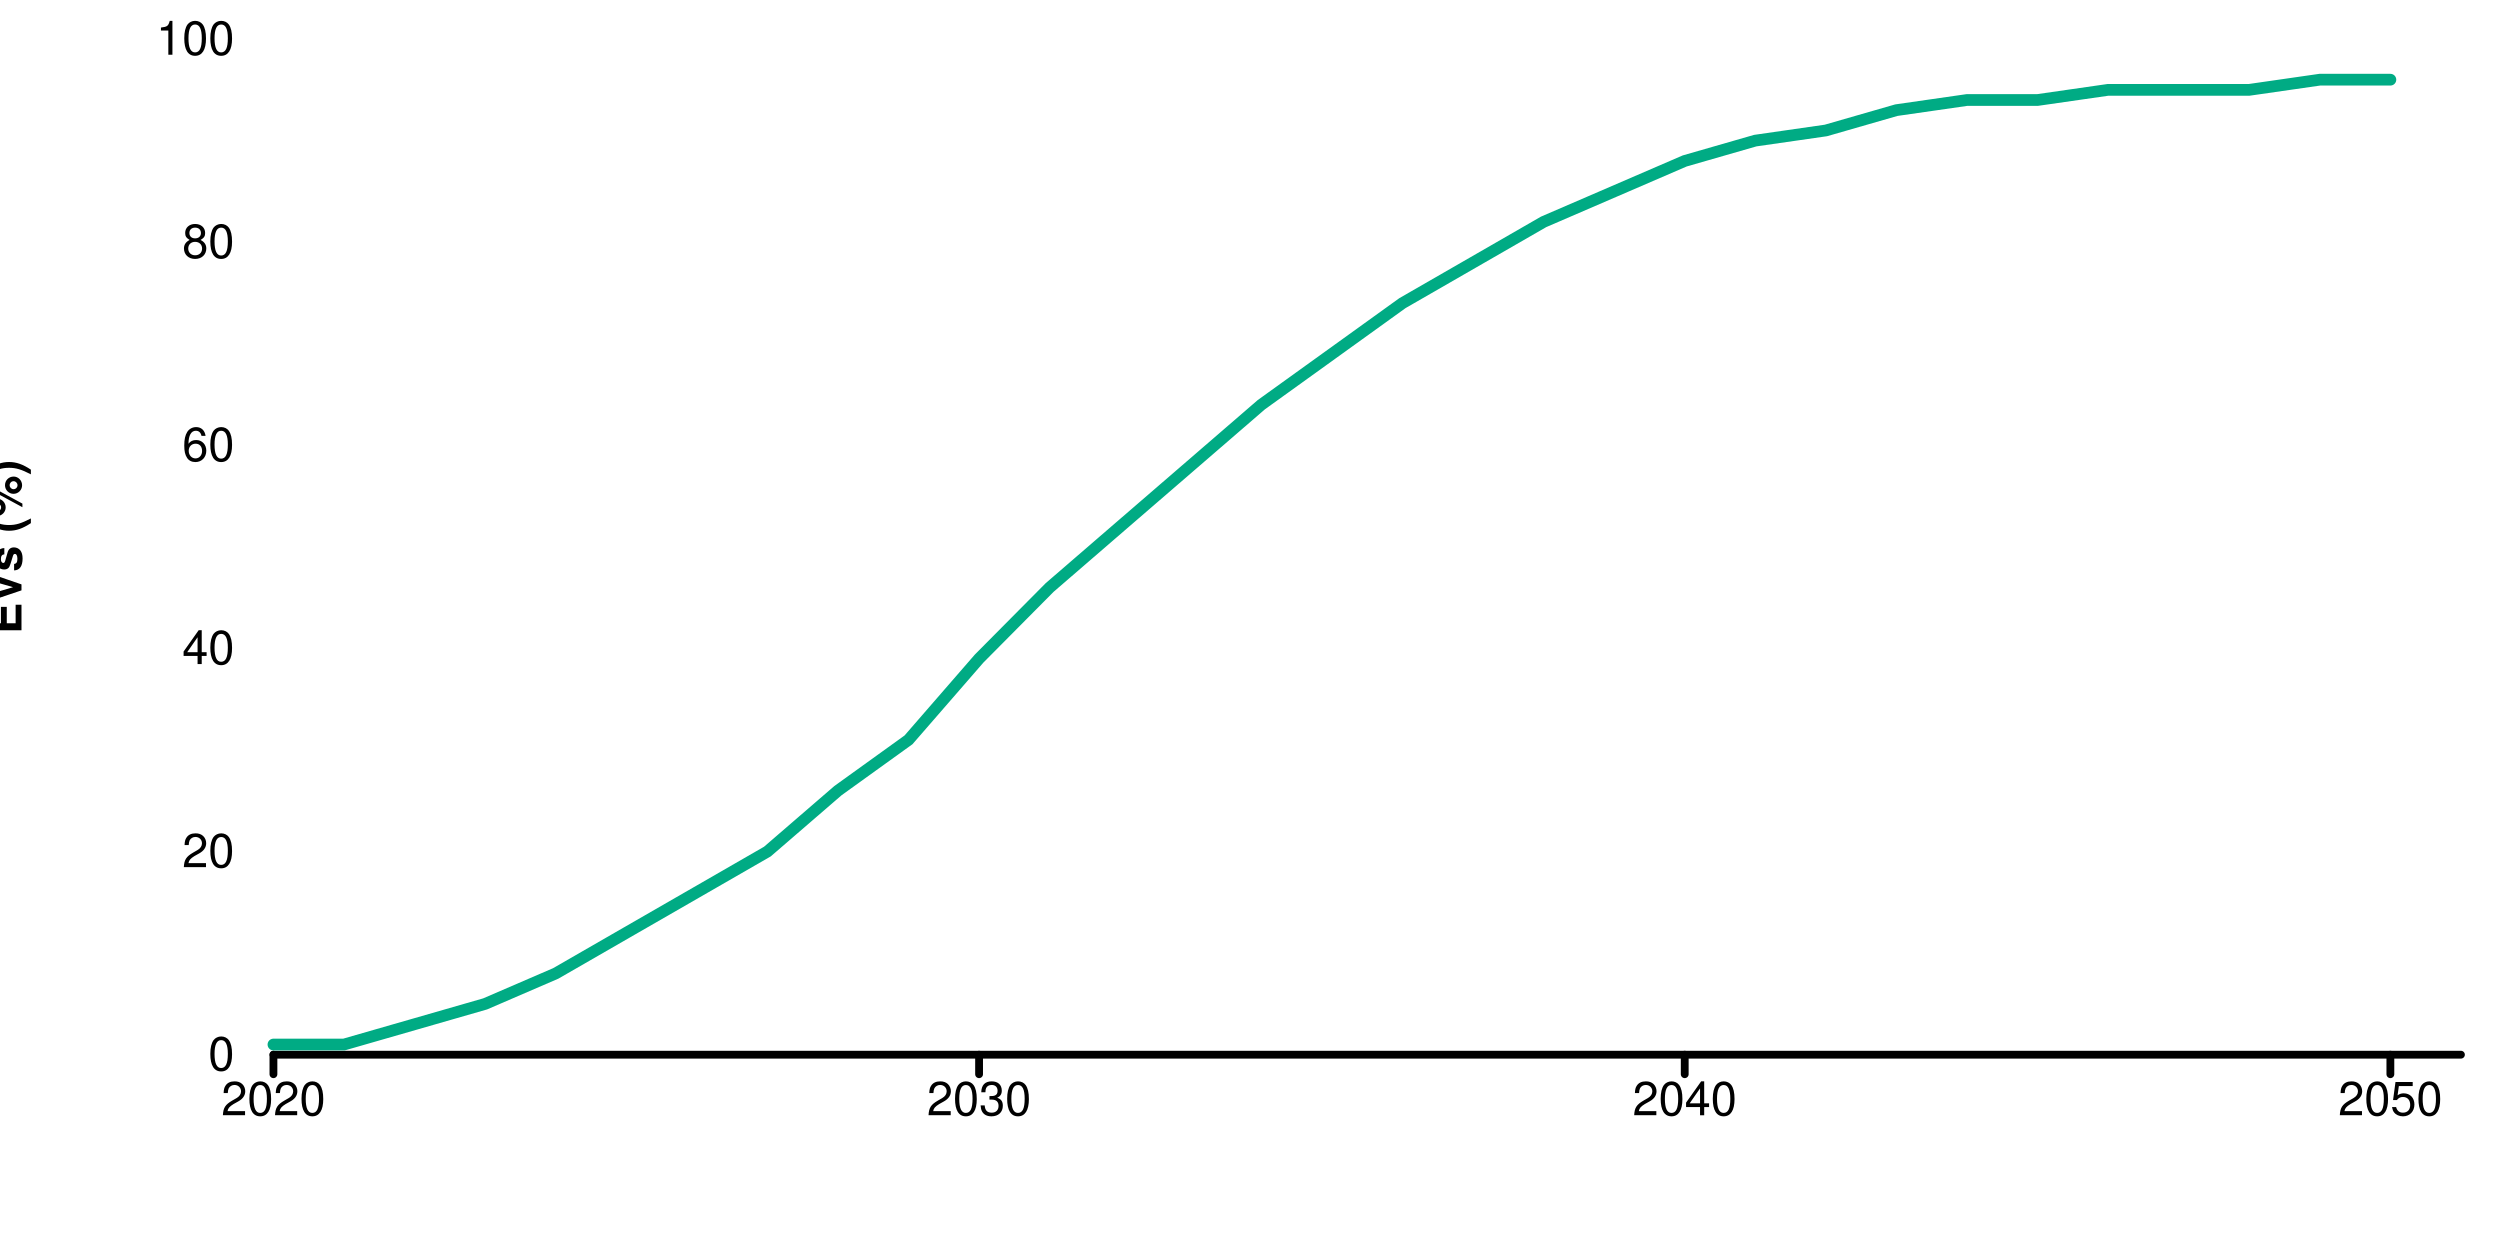
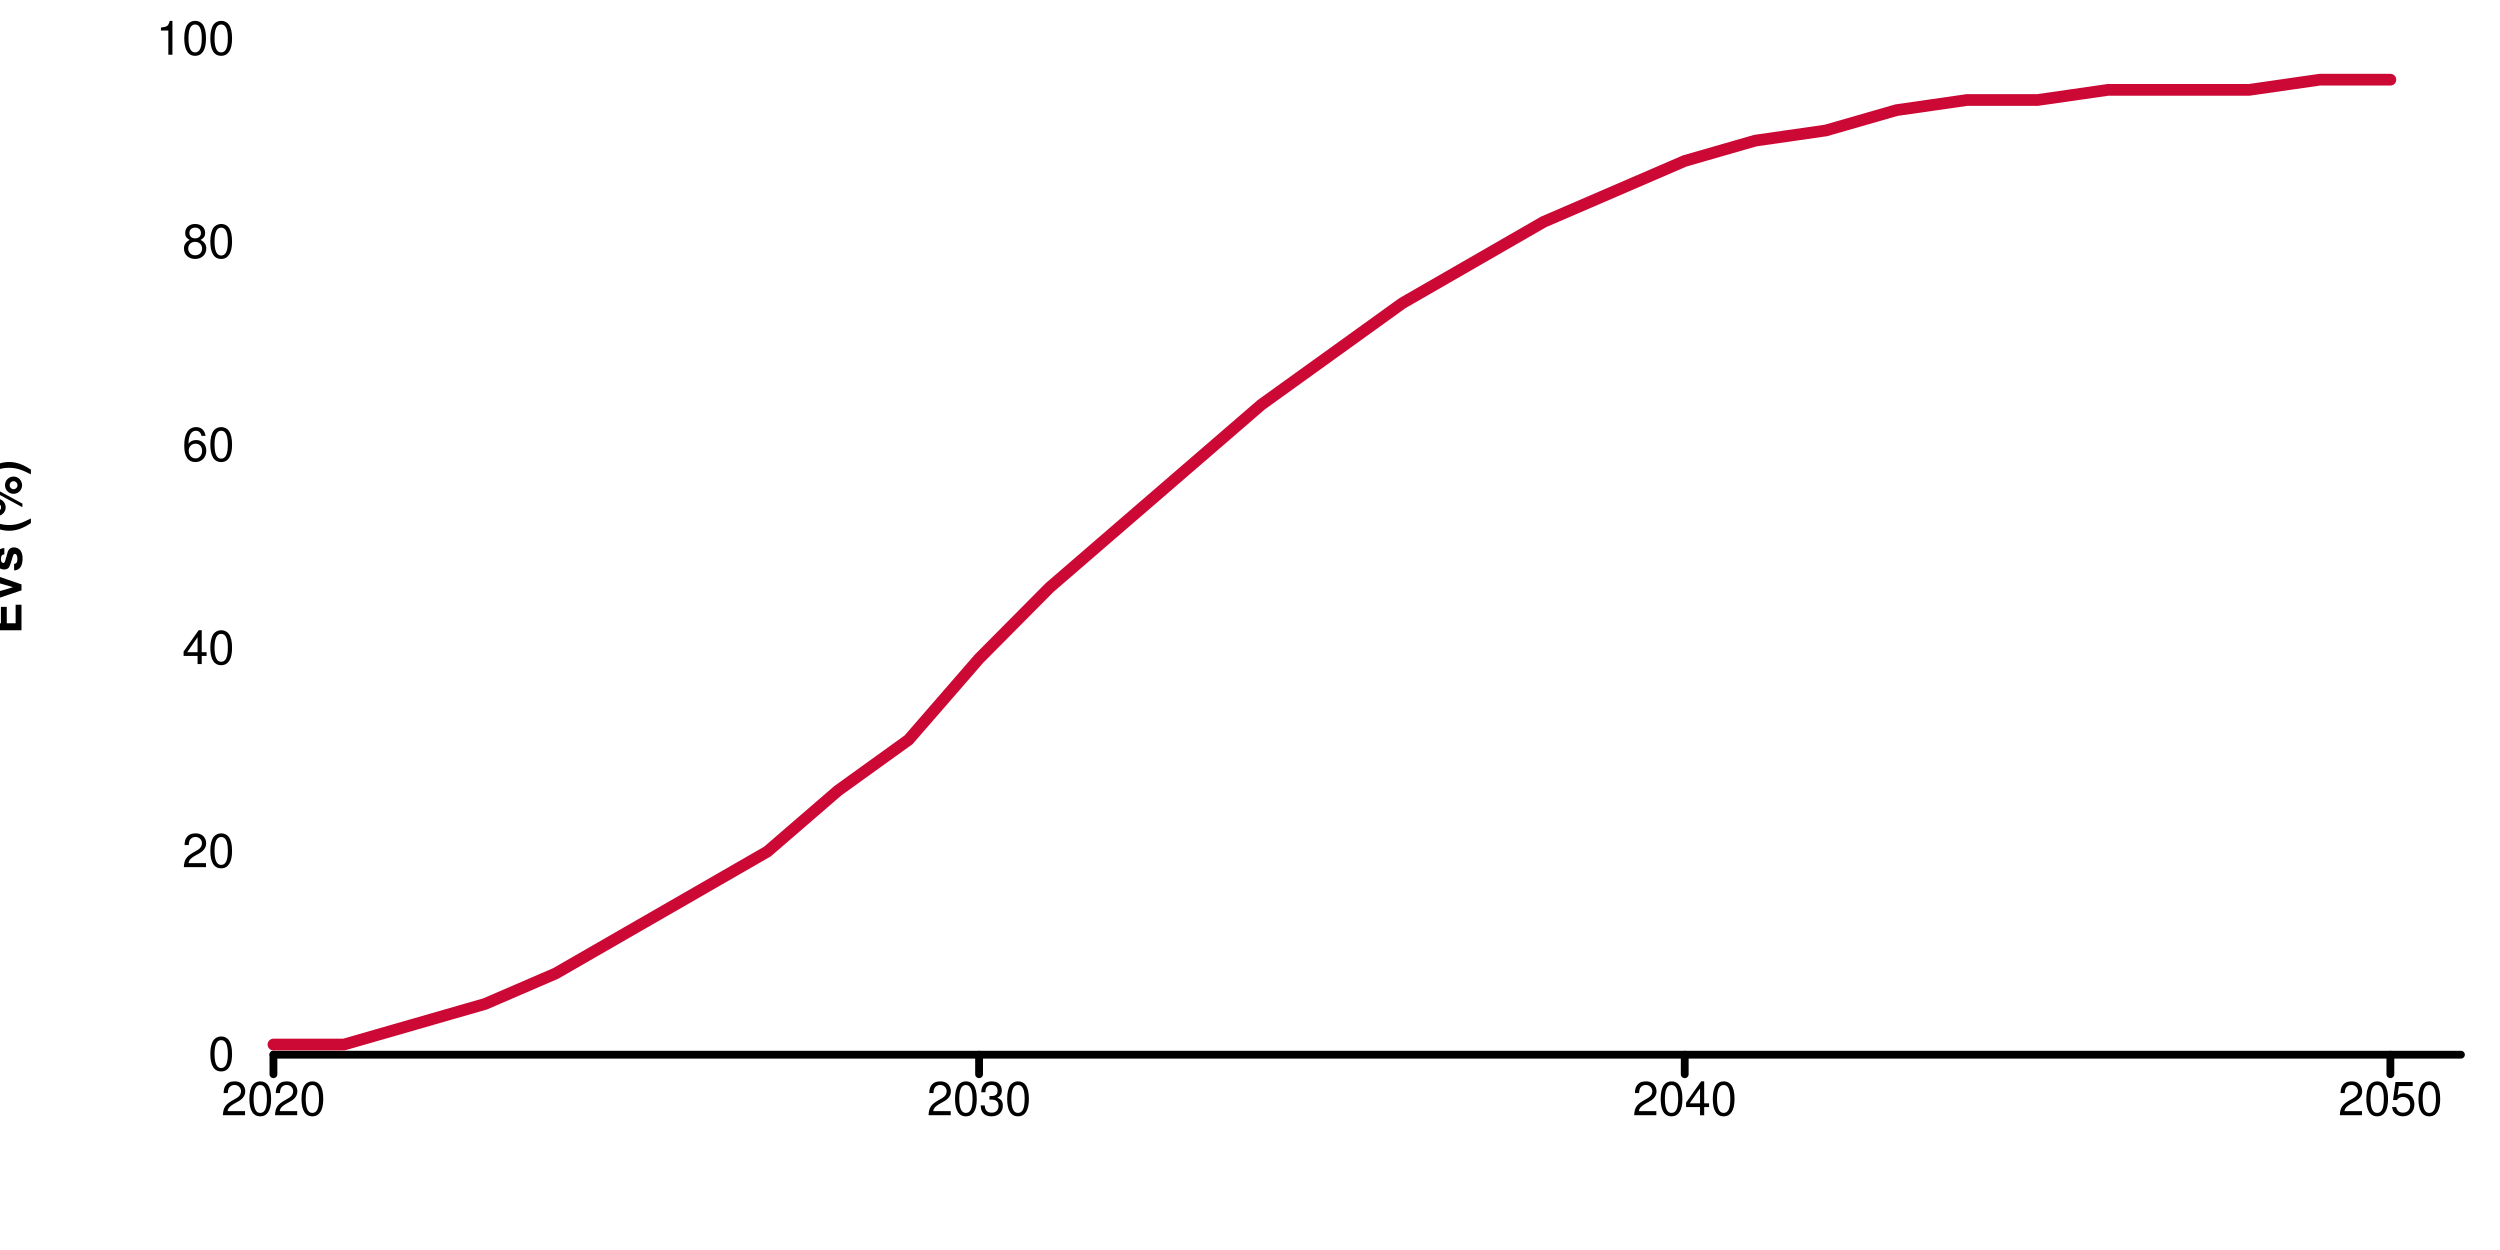
<svg xmlns="http://www.w3.org/2000/svg" width="640" height="320" viewBox="0 0 640 320" style="overflow:display" preserveAspectRatio="xMinYMin meet" overflow="visible">
  <defs>
    <style>
	.data-series path.line { fill-opacity: 0; }
	.data-series path.line.dotted { stroke-dasharray: 12 20 }
	.data-series circle { display: none; }
	.data-series:hover path.line, .data-series.on path.line { stroke-width: 5; }
	.data-series:hover circle, .data-series.on circle { display: inline; }
	.data-series circle:hover, .data-series circle.on { r: 6px!important; fill: black; }
	.grid { font-family: "Helvetica Neue",Helvetica,Arial,"Lucida Grande",sans-serif; }
	.grid line { stroke: rgb(0,0,0); stroke-width: 2; stroke-linecap: round; }
	.grid.grid-x text { text-anchor: middle; dominant-baseline: hanging; transform: translateY(10px); }
	.grid.grid-y text { text-anchor: end; dominant-baseline: middle; transform: translateX(-10px); }
	</style>
  </defs>
  <g class="grid grid-y">
    <line x1="70" y1="270" x2="630" y2="270" data-left="70" />
    <text x="70" y="270" text-anchor="end">0</text>
    <text x="70" y="218" text-anchor="end">20</text>
    <text x="70" y="166" text-anchor="end">40</text>
    <text x="70" y="114" text-anchor="end">60</text>
    <text x="70" y="62" text-anchor="end">80</text>
    <text x="70" y="10" text-anchor="end">100</text>
    <text style="text-anchor:middle;dominant-baseline:hanging;font-weight:bold;transform: translateY(140px) rotate(-90deg);">EVs (%)</text>
  </g>
  <g class="grid grid-x">
    <line class="tick" x1="70" y1="270" x2="70" y2="275" />
    <text x="70" y="270" text-anchor="middle">2020</text>
    <line class="tick" x1="250.645" y1="270" x2="250.645" y2="275" />
    <text x="250.645" y="270" text-anchor="middle">2030</text>
    <line class="tick" x1="431.29" y1="270" x2="431.29" y2="275" />
    <text x="431.29" y="270" text-anchor="middle">2040</text>
    <line class="tick" x1="611.935" y1="270" x2="611.935" y2="275" />
    <text x="611.935" y="270" text-anchor="middle">2050</text>
    <text style="text-anchor:middle;dominant-baseline:hanging;font-weight:bold;transform: translateY(140px) rotate(-90deg);" />
  </g>
-   <g data-scenario="early-net-zero" class="data-series">
-     <path d="M 70.00,267.40L 88.06,267.40L 106.13,262.20L 124.19,257.00L 142.26,249.20L 160.32,238.80L 178.39,228.40L 196.45,218.00L 214.52,202.40L 232.58,189.40L 250.65,168.60L 268.71,150.40L 286.77,134.80L 304.84,119.20L 322.90,103.60L 340.97,90.60L 359.03,77.60L 377.10,67.20L 395.16,56.80L 413.23,49.00L 431.29,41.20L 449.35,36.00L 467.42,33.40L 485.48,28.20L 503.55,25.60L 521.61,25.60L 539.68,23.00L 557.74,23.00L 575.81,23.00L 593.87,20.40L 611.94,20.40" id="Net Zero Early" class="line" stroke="#00AB84" stroke-width="3" stroke-linecap="round" />
-     <circle cx="70.00" cy="267.40" data-y="1" data-x="2020" r="4" fill="#00AB84" />
-     <circle cx="88.06" cy="267.40" data-y="1" data-x="2021" r="4" fill="#00AB84" />
-     <circle cx="106.13" cy="262.20" data-y="3" data-x="2022" r="4" fill="#00AB84" />
-     <circle cx="124.19" cy="257.00" data-y="5" data-x="2023" r="4" fill="#00AB84" />
-     <circle cx="142.26" cy="249.20" data-y="8" data-x="2024" r="4" fill="#00AB84" />
-     <circle cx="160.32" cy="238.80" data-y="12" data-x="2025" r="4" fill="#00AB84" />
-     <circle cx="178.39" cy="228.40" data-y="16" data-x="2026" r="4" fill="#00AB84" />
-     <circle cx="196.45" cy="218.00" data-y="20" data-x="2027" r="4" fill="#00AB84" />
-     <circle cx="214.52" cy="202.40" data-y="26" data-x="2028" r="4" fill="#00AB84" />
-     <circle cx="232.58" cy="189.40" data-y="31" data-x="2029" r="4" fill="#00AB84" />
-     <circle cx="250.65" cy="168.60" data-y="39" data-x="2030" r="4" fill="#00AB84" />
-     <circle cx="268.71" cy="150.40" data-y="46" data-x="2031" r="4" fill="#00AB84" />
-     <circle cx="286.77" cy="134.80" data-y="52" data-x="2032" r="4" fill="#00AB84" />
-     <circle cx="304.84" cy="119.20" data-y="58" data-x="2033" r="4" fill="#00AB84" />
-     <circle cx="322.90" cy="103.60" data-y="64" data-x="2034" r="4" fill="#00AB84" />
-     <circle cx="340.97" cy="90.60" data-y="69" data-x="2035" r="4" fill="#00AB84" />
-     <circle cx="359.03" cy="77.60" data-y="74" data-x="2036" r="4" fill="#00AB84" />
-     <circle cx="377.10" cy="67.20" data-y="78" data-x="2037" r="4" fill="#00AB84" />
-     <circle cx="395.16" cy="56.80" data-y="82" data-x="2038" r="4" fill="#00AB84" />
-     <circle cx="413.23" cy="49.00" data-y="85" data-x="2039" r="4" fill="#00AB84" />
-     <circle cx="431.29" cy="41.20" data-y="88" data-x="2040" r="4" fill="#00AB84" />
-     <circle cx="449.35" cy="36.00" data-y="90" data-x="2041" r="4" fill="#00AB84" />
-     <circle cx="467.42" cy="33.40" data-y="91" data-x="2042" r="4" fill="#00AB84" />
-     <circle cx="485.48" cy="28.20" data-y="93" data-x="2043" r="4" fill="#00AB84" />
-     <circle cx="503.55" cy="25.60" data-y="94" data-x="2044" r="4" fill="#00AB84" />
-     <circle cx="521.61" cy="25.60" data-y="94" data-x="2045" r="4" fill="#00AB84" />
-     <circle cx="539.68" cy="23.00" data-y="95" data-x="2046" r="4" fill="#00AB84" />
-     <circle cx="557.74" cy="23.00" data-y="95" data-x="2047" r="4" fill="#00AB84" />
-     <circle cx="575.81" cy="23.00" data-y="95" data-x="2048" r="4" fill="#00AB84" />
-     <circle cx="593.87" cy="20.40" data-y="96" data-x="2049" r="4" fill="#00AB84" />
-     <circle cx="611.94" cy="20.40" data-y="96" data-x="2050" r="4" fill="#00AB84" />
+   <g data-scenario="net-zero-early" class="data-series">
+     <path d="M 70.00,267.40L 88.06,267.40L 106.13,262.20L 124.19,257.00L 142.26,249.20L 160.32,238.80L 178.39,228.40L 196.45,218.00L 214.52,202.40L 232.58,189.40L 250.65,168.60L 268.71,150.40L 286.77,134.80L 304.84,119.20L 322.90,103.60L 340.97,90.60L 359.03,77.60L 377.10,67.20L 395.16,56.80L 413.23,49.00L 431.29,41.20L 449.35,36.00L 467.42,33.40L 485.48,28.20L 503.55,25.60L 521.61,25.60L 539.68,23.00L 557.74,23.00L 575.81,23.00L 593.87,20.40L 611.94,20.40" id="Net Zero Early" class="line" stroke="#cc0935" stroke-width="3" stroke-linecap="round" />
+     <circle cx="70.00" cy="267.40" data-y="1" data-x="2020" r="4" fill="#cc0935" />
+     <circle cx="88.06" cy="267.40" data-y="1" data-x="2021" r="4" fill="#cc0935" />
+     <circle cx="106.13" cy="262.20" data-y="3" data-x="2022" r="4" fill="#cc0935" />
+     <circle cx="124.19" cy="257.00" data-y="5" data-x="2023" r="4" fill="#cc0935" />
+     <circle cx="142.26" cy="249.20" data-y="8" data-x="2024" r="4" fill="#cc0935" />
+     <circle cx="160.32" cy="238.80" data-y="12" data-x="2025" r="4" fill="#cc0935" />
+     <circle cx="178.39" cy="228.40" data-y="16" data-x="2026" r="4" fill="#cc0935" />
+     <circle cx="196.45" cy="218.00" data-y="20" data-x="2027" r="4" fill="#cc0935" />
+     <circle cx="214.52" cy="202.40" data-y="26" data-x="2028" r="4" fill="#cc0935" />
+     <circle cx="232.58" cy="189.40" data-y="31" data-x="2029" r="4" fill="#cc0935" />
+     <circle cx="250.65" cy="168.60" data-y="39" data-x="2030" r="4" fill="#cc0935" />
+     <circle cx="268.71" cy="150.40" data-y="46" data-x="2031" r="4" fill="#cc0935" />
+     <circle cx="286.77" cy="134.80" data-y="52" data-x="2032" r="4" fill="#cc0935" />
+     <circle cx="304.84" cy="119.20" data-y="58" data-x="2033" r="4" fill="#cc0935" />
+     <circle cx="322.90" cy="103.60" data-y="64" data-x="2034" r="4" fill="#cc0935" />
+     <circle cx="340.97" cy="90.60" data-y="69" data-x="2035" r="4" fill="#cc0935" />
+     <circle cx="359.03" cy="77.60" data-y="74" data-x="2036" r="4" fill="#cc0935" />
+     <circle cx="377.10" cy="67.20" data-y="78" data-x="2037" r="4" fill="#cc0935" />
+     <circle cx="395.16" cy="56.80" data-y="82" data-x="2038" r="4" fill="#cc0935" />
+     <circle cx="413.23" cy="49.00" data-y="85" data-x="2039" r="4" fill="#cc0935" />
+     <circle cx="431.29" cy="41.20" data-y="88" data-x="2040" r="4" fill="#cc0935" />
+     <circle cx="449.35" cy="36.00" data-y="90" data-x="2041" r="4" fill="#cc0935" />
+     <circle cx="467.42" cy="33.40" data-y="91" data-x="2042" r="4" fill="#cc0935" />
+     <circle cx="485.48" cy="28.20" data-y="93" data-x="2043" r="4" fill="#cc0935" />
+     <circle cx="503.55" cy="25.60" data-y="94" data-x="2044" r="4" fill="#cc0935" />
+     <circle cx="521.61" cy="25.60" data-y="94" data-x="2045" r="4" fill="#cc0935" />
+     <circle cx="539.68" cy="23.00" data-y="95" data-x="2046" r="4" fill="#cc0935" />
+     <circle cx="557.74" cy="23.00" data-y="95" data-x="2047" r="4" fill="#cc0935" />
+     <circle cx="575.81" cy="23.00" data-y="95" data-x="2048" r="4" fill="#cc0935" />
+     <circle cx="593.87" cy="20.40" data-y="96" data-x="2049" r="4" fill="#cc0935" />
+     <circle cx="611.94" cy="20.40" data-y="96" data-x="2050" r="4" fill="#cc0935" />
  </g>
</svg>
